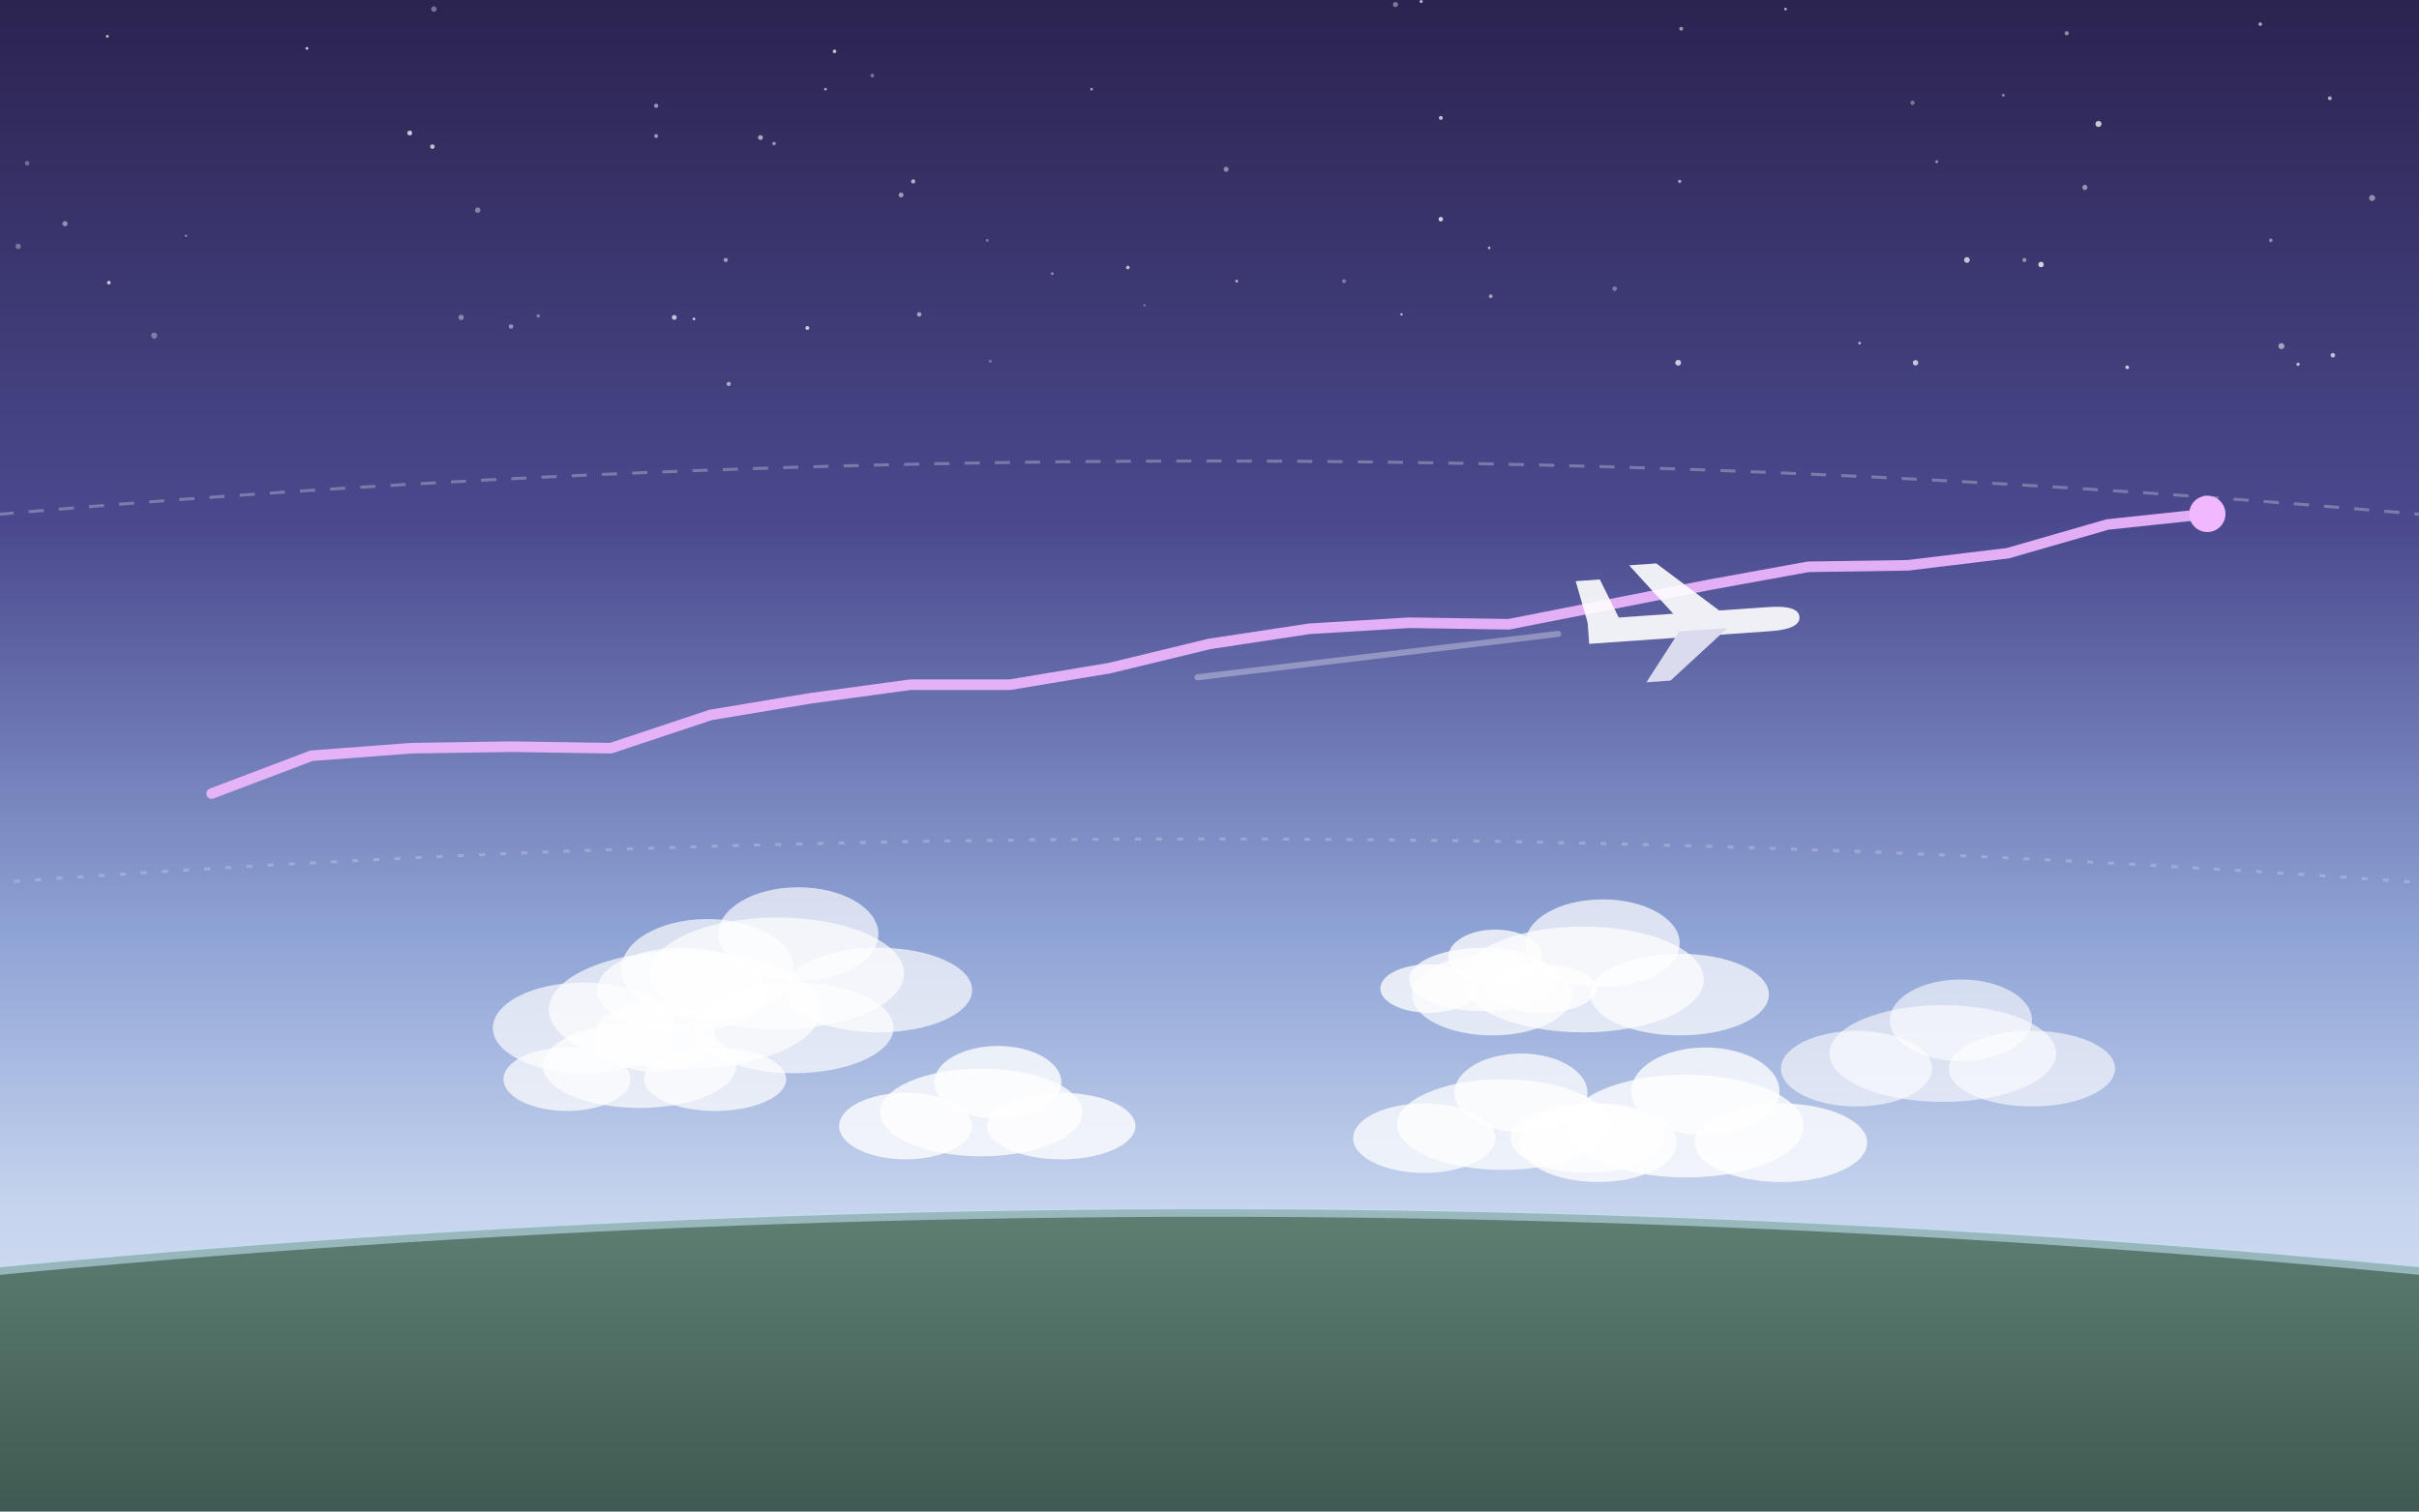
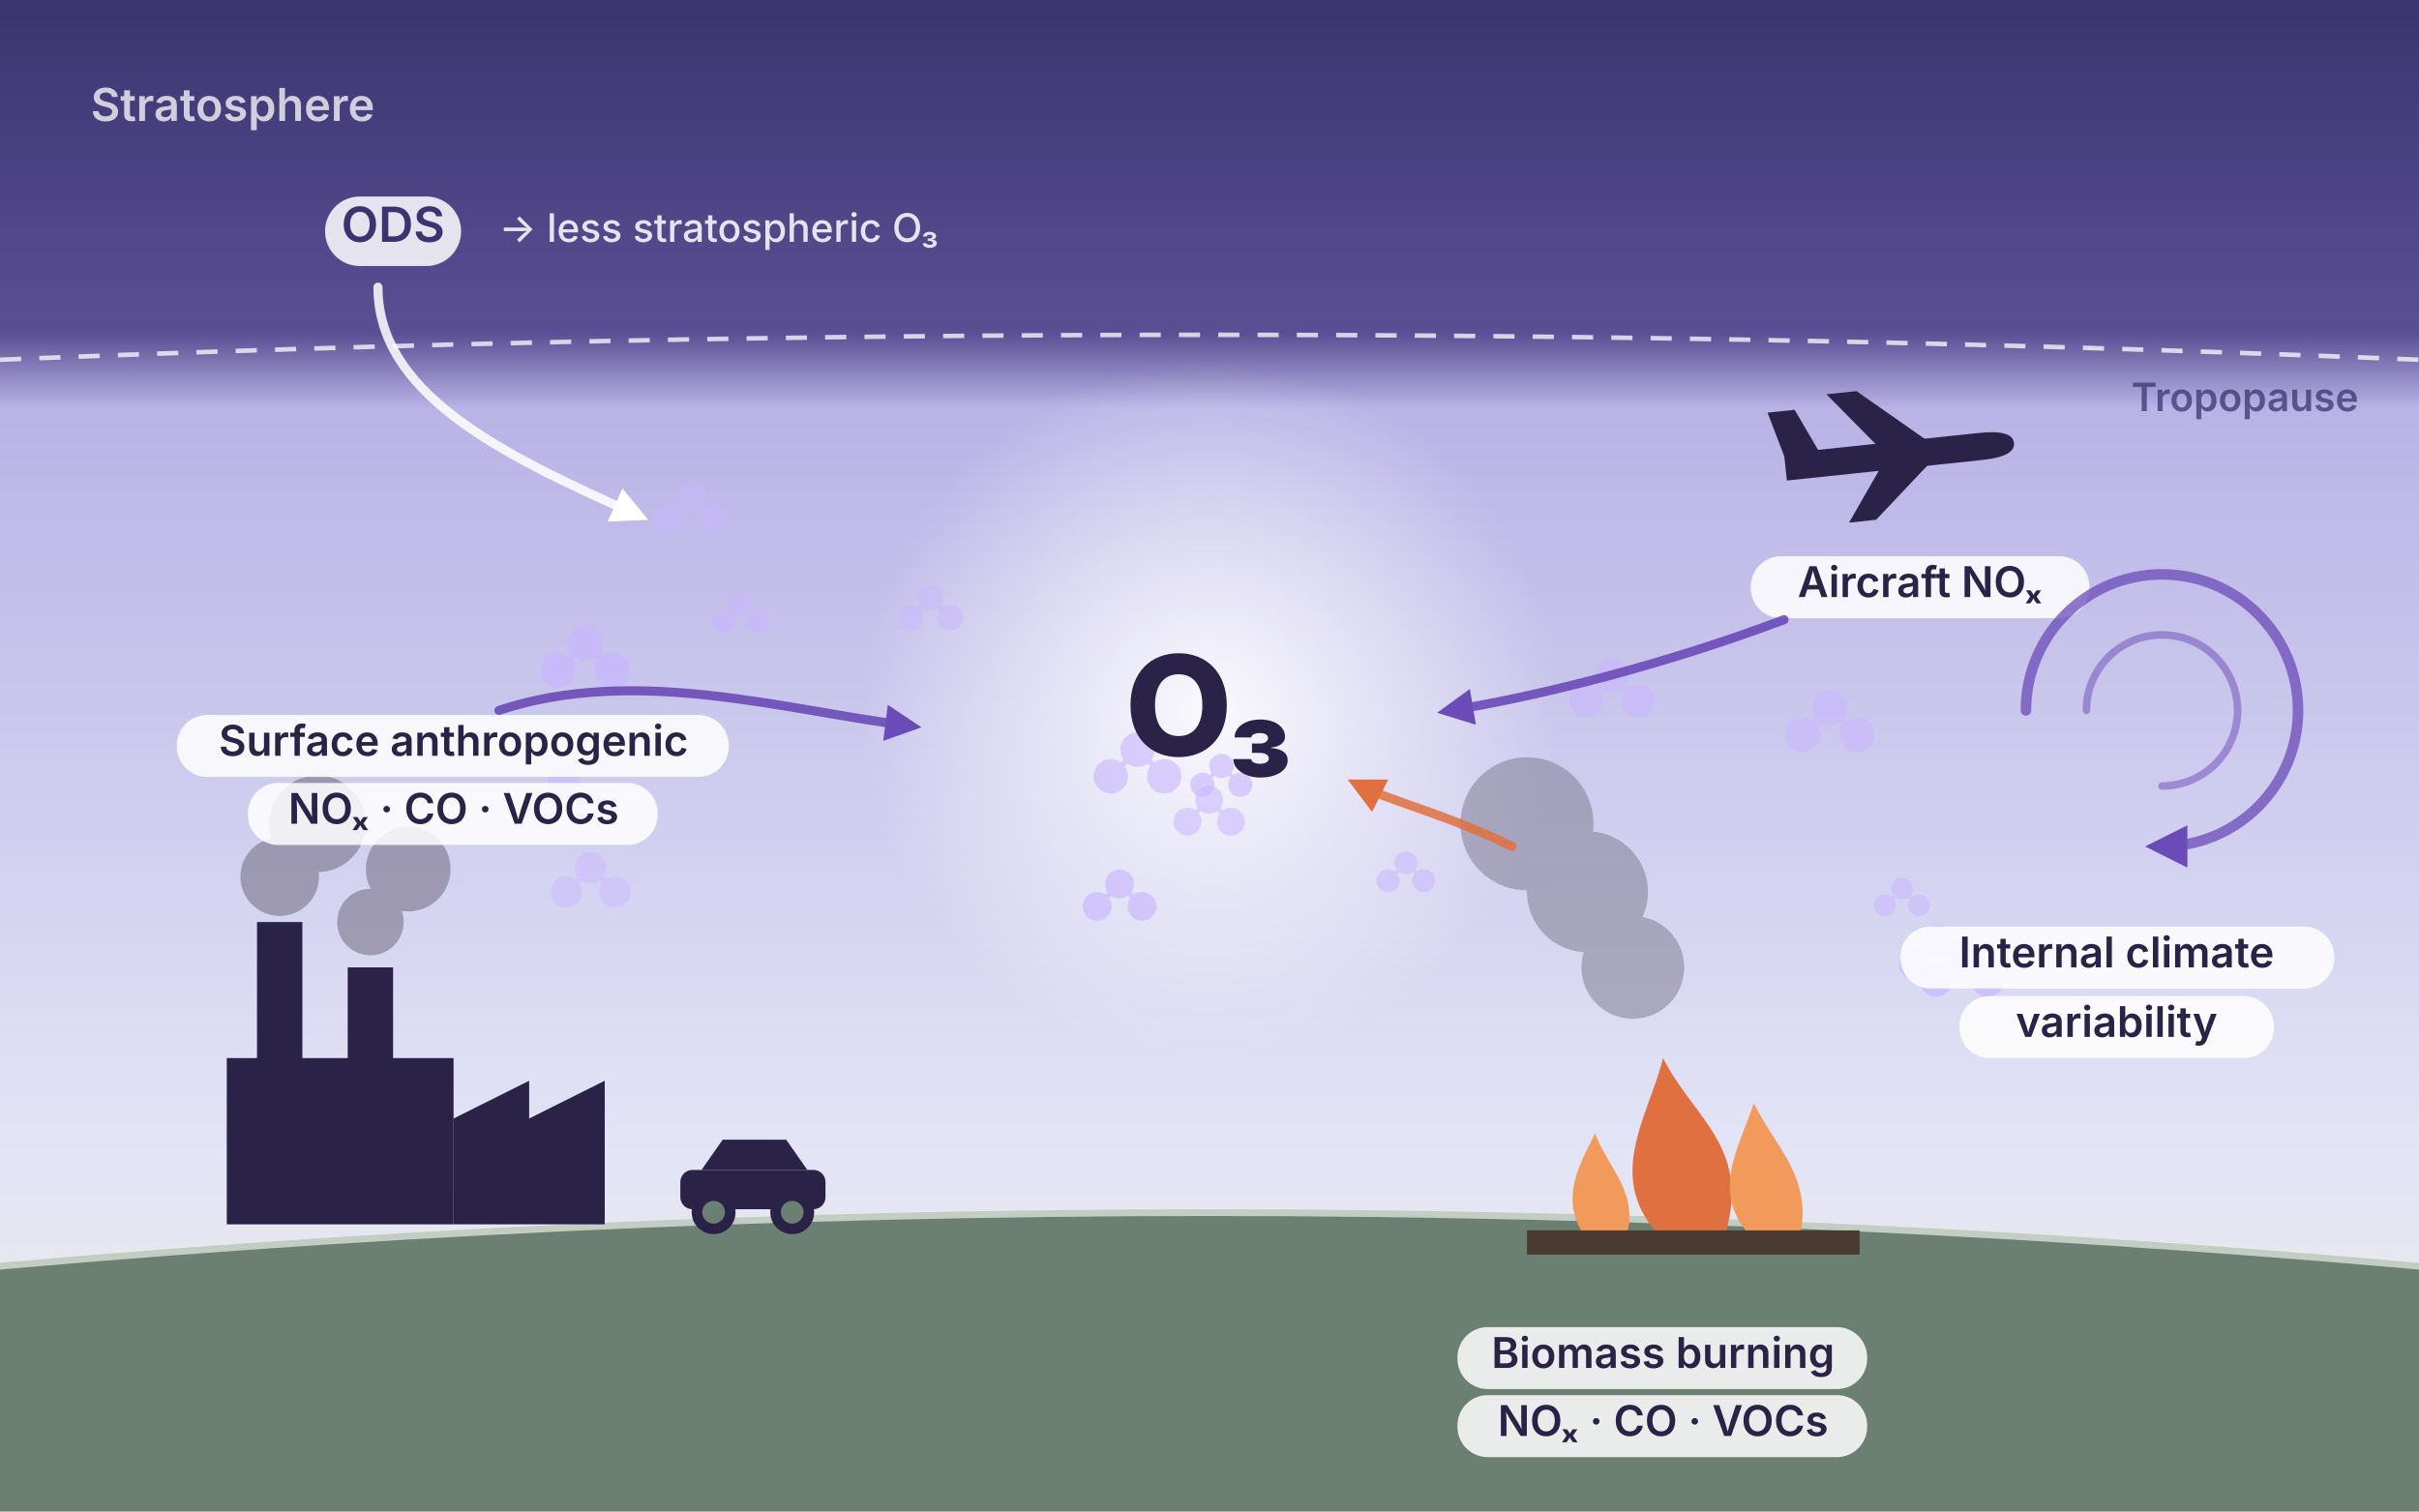
<svg xmlns="http://www.w3.org/2000/svg" viewBox="0 0 1600 1000">
  <defs>
    <linearGradient id="sky" x1="0" y1="0" x2="0" y2="1">
-       <stop offset="0" stop-color="#2b2350" />
-       <stop offset=".35" stop-color="#4b4a8f" />
-       <stop offset=".62" stop-color="#8fa4d6" />
-       <stop offset=".8" stop-color="#c6d4ee" />
-       <stop offset="1" stop-color="#e3e8f5" />
+       <stop offset="0" stop-color="#3c3470" />
+       <stop offset=".22" stop-color="#5a4f94" />
+       <stop offset=".27" stop-color="#b9b3e6" />
+       <stop offset=".75" stop-color="#e2e3f6" />
+       <stop offset="1" stop-color="#f1efe6" />
    </linearGradient>
-     <linearGradient id="earth" x1="0" y1="0" x2="0" y2="1">
-       <stop offset="0" stop-color="#5f7f73" />
-       <stop offset="1" stop-color="#3e5a52" />
-     </linearGradient>
+     <radialGradient id="glow" cx=".5" cy=".5" r=".5">
+       <stop offset="0" stop-color="#ffffff" stop-opacity=".9" />
+       <stop offset="1" stop-color="#ffffff" stop-opacity="0" />
+     </radialGradient>
+     <marker id="ah-6b4bb8" viewBox="0 0 10 10" refX="6" refY="5" markerWidth="4" markerHeight="4" orient="auto">
+       <path d="M0 0 L10 5 L0 10 z" fill="#6b4bb8" />
+     </marker>
+     <marker id="ah-e0703f" viewBox="0 0 10 10" refX="6" refY="5" markerWidth="4" markerHeight="4" orient="auto">
+       <path d="M0 0 L10 5 L0 10 z" fill="#e0703f" />
+     </marker>
+     <marker id="ah-ffffff" viewBox="0 0 10 10" refX="6" refY="5" markerWidth="4" markerHeight="4" orient="auto">
+       <path d="M0 0 L10 5 L0 10 z" fill="#ffffff" />
+     </marker>
+     <marker id="ah-6f6a80" viewBox="0 0 10 10" refX="6" refY="5" markerWidth="4" markerHeight="4" orient="auto">
+       <path d="M0 0 L10 5 L0 10 z" fill="#6f6a80" />
+     </marker>
  </defs>
  <rect width="1600" height="1000" fill="url(#sky)" />
-   <circle cx="1543" cy="235" r="1.5" fill="#fff" opacity="0.66" />
-   <circle cx="338" cy="216" r="1.5" fill="#fff" opacity="0.44" />
-   <circle cx="102" cy="222" r="2.0" fill="#fff" opacity="0.34" />
-   <circle cx="1281" cy="107" r="1.0" fill="#fff" opacity="0.45" />
-   <circle cx="1230" cy="227" r="0.9" fill="#fff" opacity="0.61" />
-   <circle cx="72" cy="187" r="1.2" fill="#fff" opacity="0.74" />
-   <circle cx="1569" cy="131" r="2.0" fill="#fff" opacity="0.45" />
-   <circle cx="123" cy="156" r="0.8" fill="#fff" opacity="0.40" />
-   <circle cx="653" cy="159" r="1.0" fill="#fff" opacity="0.32" />
-   <circle cx="1388" cy="82" r="2.0" fill="#fff" opacity="0.75" />
-   <circle cx="604" cy="120" r="1.4" fill="#fff" opacity="0.62" />
-   <circle cx="953" cy="145" r="1.5" fill="#fff" opacity="0.77" />
-   <circle cx="811" cy="112" r="1.7" fill="#fff" opacity="0.42" />
-   <circle cx="482" cy="254" r="1.4" fill="#fff" opacity="0.57" />
-   <circle cx="18" cy="108" r="1.5" fill="#fff" opacity="0.31" />
-   <circle cx="985" cy="164" r="0.9" fill="#fff" opacity="0.61" />
-   <circle cx="746" cy="177" r="1.2" fill="#fff" opacity="0.65" />
-   <circle cx="1181" cy="6" r="0.9" fill="#fff" opacity="0.64" />
-   <circle cx="1541" cy="65" r="1.3" fill="#fff" opacity="0.60" />
-   <circle cx="512" cy="95" r="1.2" fill="#fff" opacity="0.48" />
-   <circle cx="953" cy="78" r="1.3" fill="#fff" opacity="0.69" />
-   <circle cx="43" cy="148" r="1.7" fill="#fff" opacity="0.46" />
-   <circle cx="356" cy="209" r="1.1" fill="#fff" opacity="0.39" />
-   <circle cx="696" cy="181" r="0.9" fill="#fff" opacity="0.46" />
-   <circle cx="534" cy="217" r="1.3" fill="#fff" opacity="0.73" />
-   <circle cx="271" cy="88" r="1.6" fill="#fff" opacity="0.74" />
-   <circle cx="722" cy="59" r="0.9" fill="#fff" opacity="0.56" />
-   <circle cx="305" cy="210" r="1.8" fill="#fff" opacity="0.39" />
-   <circle cx="446" cy="210" r="1.6" fill="#fff" opacity="0.70" />
-   <circle cx="552" cy="34" r="1.2" fill="#fff" opacity="0.70" />
-   <circle cx="434" cy="90" r="1.3" fill="#fff" opacity="0.51" />
-   <circle cx="655" cy="239" r="1.0" fill="#fff" opacity="0.30" />
-   <circle cx="1509" cy="229" r="2.0" fill="#fff" opacity="0.52" />
-   <circle cx="1520" cy="241" r="1.1" fill="#fff" opacity="0.67" />
-   <circle cx="1339" cy="172" r="1.4" fill="#fff" opacity="0.44" />
-   <circle cx="546" cy="59" r="0.9" fill="#fff" opacity="0.59" />
-   <circle cx="459" cy="211" r="0.9" fill="#fff" opacity="0.75" />
-   <circle cx="1110" cy="240" r="1.9" fill="#fff" opacity="0.75" />
-   <circle cx="923" cy="3" r="1.7" fill="#fff" opacity="0.39" />
-   <circle cx="480" cy="172" r="1.4" fill="#fff" opacity="0.51" />
-   <circle cx="1502" cy="159" r="1.2" fill="#fff" opacity="0.43" />
-   <circle cx="1379" cy="124" r="1.7" fill="#fff" opacity="0.48" />
-   <circle cx="316" cy="139" r="1.8" fill="#fff" opacity="0.39" />
-   <circle cx="1267" cy="240" r="1.8" fill="#fff" opacity="0.71" />
-   <circle cx="12" cy="163" r="1.8" fill="#fff" opacity="0.32" />
-   <circle cx="434" cy="70" r="1.4" fill="#fff" opacity="0.51" />
-   <circle cx="757" cy="202" r="0.8" fill="#fff" opacity="0.33" />
-   <circle cx="203" cy="32" r="0.9" fill="#fff" opacity="0.79" />
-   <circle cx="1367" cy="22" r="1.4" fill="#fff" opacity="0.46" />
-   <circle cx="503" cy="91" r="1.6" fill="#fff" opacity="0.59" />
-   <circle cx="577" cy="50" r="1.2" fill="#fff" opacity="0.36" />
-   <circle cx="889" cy="186" r="1.3" fill="#fff" opacity="0.34" />
-   <circle cx="286" cy="97" r="1.5" fill="#fff" opacity="0.69" />
-   <circle cx="608" cy="208" r="1.5" fill="#fff" opacity="0.52" />
-   <circle cx="596" cy="129" r="1.6" fill="#fff" opacity="0.51" />
-   <circle cx="1111" cy="120" r="1.1" fill="#fff" opacity="0.57" />
-   <circle cx="1112" cy="19" r="1.3" fill="#fff" opacity="0.51" />
-   <circle cx="1407" cy="243" r="1.2" fill="#fff" opacity="0.75" />
-   <circle cx="1265" cy="68" r="1.4" fill="#fff" opacity="0.36" />
-   <circle cx="1301" cy="172" r="1.9" fill="#fff" opacity="0.70" />
-   <circle cx="1068" cy="191" r="1.5" fill="#fff" opacity="0.35" />
-   <circle cx="940" cy="1" r="1.0" fill="#fff" opacity="0.69" />
-   <circle cx="71" cy="24" r="0.9" fill="#fff" opacity="0.74" />
-   <circle cx="287" cy="6" r="1.8" fill="#fff" opacity="0.36" />
-   <circle cx="1350" cy="175" r="1.8" fill="#fff" opacity="0.78" />
-   <circle cx="927" cy="208" r="0.8" fill="#fff" opacity="0.68" />
-   <circle cx="818" cy="186" r="0.9" fill="#fff" opacity="0.67" />
-   <circle cx="1495" cy="16" r="1.2" fill="#fff" opacity="0.58" />
-   <circle cx="1325" cy="63" r="1.0" fill="#fff" opacity="0.42" />
-   <circle cx="986" cy="196" r="1.3" fill="#fff" opacity="0.48" />
-   <path d="M-200 360 Q800 250 1800 360" fill="none" stroke="#ffffff" stroke-opacity=".28" stroke-width="2" stroke-dasharray="10 10" />
-   <path d="M-200 600 Q800 510 1800 600" fill="none" stroke="#ffffff" stroke-opacity=".22" stroke-width="2" stroke-dasharray="4 10" />
-   <polyline points="140,525 206,500 272,495 338,494 404,495 470,473 536,462 602,453 668,453 734,442 800,426 866,416 932,412 998,413 1064,400 1130,387 1196,375 1262,374 1328,366 1394,347 1460,340" fill="none" stroke="#f2b8ff" stroke-width="7" stroke-linecap="round" stroke-linejoin="round" opacity=".9" />
-   <circle cx="1460" cy="340" r="12" fill="#f2b8ff" />
-   <g transform="translate(1050 410) rotate(-4)" opacity=".9">
-     <path d="M0 0 L120 0 Q140 0 140 8 Q140 16 120 16 L0 16 Z" fill="#ffffff" />
-     <path d="M60 4 L30 -34 L48 -34 L92 4 Z" fill="#ffffff" />
-     <path d="M60 12 L36 44 L52 44 L92 12 Z" fill="#e8e8f6" />
-     <path d="M0 2 L-6 -26 L10 -26 L22 3 Z" fill="#ffffff" />
-     <line x1="-20" y1="8" x2="-260" y2="20" stroke="#ffffff" stroke-opacity=".35" stroke-width="4" stroke-linecap="round" />
-   </g>
-   <ellipse cx="423" cy="705" rx="64" ry="28" fill="#ffffff" opacity="0.701" />
-   <ellipse cx="375" cy="714" rx="42" ry="21" fill="#ffffff" opacity="0.701" />
-   <ellipse cx="473" cy="714" rx="47" ry="21" fill="#ffffff" opacity="0.701" />
-   <ellipse cx="433" cy="686" rx="40" ry="23" fill="#ffffff" opacity="0.701" />
-   <ellipse cx="981" cy="648" rx="49" ry="21" fill="#ffffff" opacity="0.759" />
-   <ellipse cx="945" cy="654" rx="32" ry="16" fill="#ffffff" opacity="0.759" />
-   <ellipse cx="1020" cy="654" rx="36" ry="16" fill="#ffffff" opacity="0.759" />
-   <ellipse cx="989" cy="633" rx="31" ry="18" fill="#ffffff" opacity="0.759" />
-   <ellipse cx="453" cy="668" rx="90" ry="39" fill="#ffffff" opacity="0.668" />
-   <ellipse cx="386" cy="680" rx="60" ry="30" fill="#ffffff" opacity="0.668" />
-   <ellipse cx="525" cy="680" rx="66" ry="30" fill="#ffffff" opacity="0.668" />
-   <ellipse cx="468" cy="641" rx="57" ry="33" fill="#ffffff" opacity="0.668" />
-   <ellipse cx="1285" cy="697" rx="75" ry="32" fill="#ffffff" opacity="0.588" />
-   <ellipse cx="1228" cy="707" rx="50" ry="25" fill="#ffffff" opacity="0.588" />
-   <ellipse cx="1344" cy="707" rx="55" ry="25" fill="#ffffff" opacity="0.588" />
-   <ellipse cx="1297" cy="675" rx="47" ry="27" fill="#ffffff" opacity="0.588" />
-   <ellipse cx="994" cy="744" rx="70" ry="30" fill="#ffffff" opacity="0.735" />
-   <ellipse cx="942" cy="753" rx="47" ry="23" fill="#ffffff" opacity="0.735" />
-   <ellipse cx="1050" cy="753" rx="51" ry="23" fill="#ffffff" opacity="0.735" />
-   <ellipse cx="1006" cy="723" rx="44" ry="26" fill="#ffffff" opacity="0.735" />
-   <ellipse cx="1047" cy="648" rx="80" ry="35" fill="#ffffff" opacity="0.698" />
-   <ellipse cx="987" cy="658" rx="53" ry="27" fill="#ffffff" opacity="0.698" />
-   <ellipse cx="1111" cy="658" rx="59" ry="27" fill="#ffffff" opacity="0.698" />
-   <ellipse cx="1060" cy="624" rx="51" ry="29" fill="#ffffff" opacity="0.698" />
-   <ellipse cx="514" cy="644" rx="84" ry="37" fill="#ffffff" opacity="0.668" />
-   <ellipse cx="451" cy="655" rx="56" ry="28" fill="#ffffff" opacity="0.668" />
-   <ellipse cx="581" cy="655" rx="62" ry="28" fill="#ffffff" opacity="0.668" />
-   <ellipse cx="528" cy="618" rx="53" ry="31" fill="#ffffff" opacity="0.668" />
-   <ellipse cx="1115" cy="745" rx="78" ry="34" fill="#ffffff" opacity="0.78" />
-   <ellipse cx="1057" cy="756" rx="52" ry="26" fill="#ffffff" opacity="0.78" />
-   <ellipse cx="1178" cy="756" rx="57" ry="26" fill="#ffffff" opacity="0.78" />
-   <ellipse cx="1128" cy="722" rx="49" ry="29" fill="#ffffff" opacity="0.78" />
-   <ellipse cx="649" cy="736" rx="67" ry="29" fill="#ffffff" opacity="0.784" />
-   <ellipse cx="599" cy="745" rx="44" ry="22" fill="#ffffff" opacity="0.784" />
-   <ellipse cx="702" cy="745" rx="49" ry="22" fill="#ffffff" opacity="0.784" />
-   <ellipse cx="660" cy="716" rx="42" ry="24" fill="#ffffff" opacity="0.784" />
-   <path d="M-200 1000 L-200 860 Q800 740 1800 860 L1800 1000 Z" fill="url(#earth)" />
-   <path d="M-200 862 Q800 742 1800 862" fill="none" stroke="#bfe0f0" stroke-opacity=".6" stroke-width="6" />
+   <path d="M0 238 Q800 205 1600 238" fill="none" stroke="#ffffff" stroke-opacity=".75" stroke-width="3" stroke-dasharray="14 12" />
+   <text x="1560" y="272" font-family="Inter, Helvetica, Arial, sans-serif" font-size="26" font-weight="600" fill="#3c3470" fill-opacity="0.75" text-anchor="end">Tropopause</text>
+   <text x="60" y="80" font-family="Inter, Helvetica, Arial, sans-serif" font-size="30" font-weight="600" fill="#ffffff" fill-opacity="0.75" text-anchor="start">Stratosphere</text>
+   <rect x="215" y="130" width="90" height="46" rx="23" fill="#ffffff" fill-opacity="0.85" />
+   <text x="260" y="160" font-family="Inter, Helvetica, Arial, sans-serif" font-size="32" font-weight="600" fill="#3c3470" fill-opacity="1" text-anchor="middle">ODS</text>
+   <text x="330" y="160" font-family="Inter, Helvetica, Arial, sans-serif" font-size="26" font-weight="500" fill="#ffffff" fill-opacity="0.85" text-anchor="start">→ less stratospheric O₃</text>
+   <path d="M250 190 C 250 260, 330 300, 420 340" fill="none" stroke="#ffffff" stroke-width="6" stroke-opacity="0.85" stroke-linecap="round" marker-end="url(#ah-ffffff)" />
+   <text x="470" y="214" font-family="Inter, Helvetica, Arial, sans-serif" font-size="24" font-weight="500" fill="#ffffff" fill-opacity="0.0" text-anchor="start">Stratosphere–troposphere exchange</text>
+   <circle cx="800" cy="470" r="230" fill="url(#glow)" />
+   <g opacity="0.613">
+     <line x1="734.71" y1="513.626" x2="752.38" y2="495.957" stroke="#c9b6ff" stroke-width="3.786" />
+     <line x1="752.38" y1="495.957" x2="770.049" y2="513.626" stroke="#c9b6ff" stroke-width="3.786" />
+     <circle cx="734.71" cy="513.626" r="11.359" fill="#c9b6ff" />
+     <circle cx="752.38" cy="495.957" r="11.359" fill="#c9b6ff" />
+     <circle cx="770.049" cy="513.626" r="11.359" fill="#c9b6ff" />
+   </g>
+   <g opacity="0.629">
+     <line x1="795.349" y1="519.228" x2="807.841" y2="506.735" stroke="#c9b6ff" stroke-width="2.677" />
+     <line x1="807.841" y1="506.735" x2="820.334" y2="519.228" stroke="#c9b6ff" stroke-width="2.677" />
+     <circle cx="795.349" cy="519.228" r="8.031" fill="#c9b6ff" />
+     <circle cx="807.841" cy="506.735" r="8.031" fill="#c9b6ff" />
+     <circle cx="820.334" cy="519.228" r="8.031" fill="#c9b6ff" />
+   </g>
+   <g opacity="0.556">
+     <line x1="918.024" y1="582.599" x2="929.883" y2="570.74" stroke="#c9b6ff" stroke-width="2.541" />
+     <line x1="929.883" y1="570.74" x2="941.742" y2="582.599" stroke="#c9b6ff" stroke-width="2.541" />
+     <circle cx="918.024" cy="582.599" r="7.624" fill="#c9b6ff" />
+     <circle cx="929.883" cy="570.74" r="7.624" fill="#c9b6ff" />
+     <circle cx="941.742" cy="582.599" r="7.624" fill="#c9b6ff" />
+   </g>
+   <g opacity="0.465">
+     <line x1="374.616" y1="590.164" x2="390.671" y2="574.109" stroke="#c9b6ff" stroke-width="3.44" />
+     <line x1="390.671" y1="574.109" x2="406.725" y2="590.164" stroke="#c9b6ff" stroke-width="3.44" />
+     <circle cx="374.616" cy="590.164" r="10.32" fill="#c9b6ff" />
+     <circle cx="390.671" cy="574.109" r="10.32" fill="#c9b6ff" />
+     <circle cx="406.725" cy="590.164" r="10.32" fill="#c9b6ff" />
+   </g>
+   <g opacity="0.665">
+     <line x1="1266.416" y1="638.091" x2="1282.193" y2="622.313" stroke="#c9b6ff" stroke-width="3.381" />
+     <line x1="1282.193" y1="622.313" x2="1297.971" y2="638.091" stroke="#c9b6ff" stroke-width="3.381" />
+     <circle cx="1266.416" cy="638.091" r="10.143" fill="#c9b6ff" />
+     <circle cx="1282.193" cy="622.313" r="10.143" fill="#c9b6ff" />
+     <circle cx="1297.971" cy="638.091" r="10.143" fill="#c9b6ff" />
+   </g>
+   <g opacity="0.471">
+     <line x1="442.595" y1="343.164" x2="457.494" y2="328.265" stroke="#c9b6ff" stroke-width="3.193" />
+     <line x1="457.494" y1="328.265" x2="472.393" y2="343.164" stroke="#c9b6ff" stroke-width="3.193" />
+     <circle cx="442.595" cy="343.164" r="9.578" fill="#c9b6ff" />
+     <circle cx="457.494" cy="328.265" r="9.578" fill="#c9b6ff" />
+     <circle cx="472.393" cy="343.164" r="9.578" fill="#c9b6ff" />
+   </g>
+   <g opacity="0.612">
+     <line x1="478.798" y1="411.523" x2="490.208" y2="400.112" stroke="#c9b6ff" stroke-width="2.445" />
+     <line x1="490.208" y1="400.112" x2="501.619" y2="411.523" stroke="#c9b6ff" stroke-width="2.445" />
+     <circle cx="478.798" cy="411.523" r="7.335" fill="#c9b6ff" />
+     <circle cx="490.208" cy="400.112" r="7.335" fill="#c9b6ff" />
+     <circle cx="501.619" cy="411.523" r="7.335" fill="#c9b6ff" />
+   </g>
+   <g opacity="0.674">
+     <line x1="725.697" y1="599.629" x2="740.531" y2="584.795" stroke="#c9b6ff" stroke-width="3.179" />
+     <line x1="740.531" y1="584.795" x2="755.365" y2="599.629" stroke="#c9b6ff" stroke-width="3.179" />
+     <circle cx="725.697" cy="599.629" r="9.536" fill="#c9b6ff" />
+     <circle cx="740.531" cy="584.795" r="9.536" fill="#c9b6ff" />
+     <circle cx="755.365" cy="599.629" r="9.536" fill="#c9b6ff" />
+   </g>
+   <g opacity="0.547">
+     <line x1="785.372" y1="543.589" x2="799.773" y2="529.187" stroke="#c9b6ff" stroke-width="3.086" />
+     <line x1="799.773" y1="529.187" x2="814.174" y2="543.589" stroke="#c9b6ff" stroke-width="3.086" />
+     <circle cx="785.372" cy="543.589" r="9.258" fill="#c9b6ff" />
+     <circle cx="799.773" cy="529.187" r="9.258" fill="#c9b6ff" />
+     <circle cx="814.174" cy="543.589" r="9.258" fill="#c9b6ff" />
+   </g>
+   <g opacity="0.698">
+     <line x1="1280.575" y1="648.425" x2="1297.656" y2="631.344" stroke="#c9b6ff" stroke-width="3.66" />
+     <line x1="1297.656" y1="631.344" x2="1314.738" y2="648.425" stroke="#c9b6ff" stroke-width="3.66" />
+     <circle cx="1280.575" cy="648.425" r="10.981" fill="#c9b6ff" />
+     <circle cx="1297.656" cy="631.344" r="10.981" fill="#c9b6ff" />
+     <circle cx="1314.738" cy="648.425" r="10.981" fill="#c9b6ff" />
+   </g>
+   <g opacity="0.475">
+     <line x1="602.054" y1="408.753" x2="615.277" y2="395.529" stroke="#c9b6ff" stroke-width="2.834" />
+     <line x1="615.277" y1="395.529" x2="628.5" y2="408.753" stroke="#c9b6ff" stroke-width="2.834" />
+     <circle cx="602.054" cy="408.753" r="8.501" fill="#c9b6ff" />
+     <circle cx="615.277" cy="395.529" r="8.501" fill="#c9b6ff" />
+     <circle cx="628.5" cy="408.753" r="8.501" fill="#c9b6ff" />
+   </g>
+   <g opacity="0.585">
+     <line x1="1049.162" y1="463.91" x2="1066.288" y2="446.784" stroke="#c9b6ff" stroke-width="3.67" />
+     <line x1="1066.288" y1="446.784" x2="1083.414" y2="463.91" stroke="#c9b6ff" stroke-width="3.67" />
+     <circle cx="1049.162" cy="463.91" r="11.01" fill="#c9b6ff" />
+     <circle cx="1066.288" cy="446.784" r="11.01" fill="#c9b6ff" />
+     <circle cx="1083.414" cy="463.91" r="11.01" fill="#c9b6ff" />
+   </g>
+   <g opacity="0.523">
+     <line x1="1246.839" y1="599.068" x2="1258.042" y2="587.864" stroke="#c9b6ff" stroke-width="2.401" />
+     <line x1="1258.042" y1="587.864" x2="1269.246" y2="599.068" stroke="#c9b6ff" stroke-width="2.401" />
+     <circle cx="1246.839" cy="599.068" r="7.202" fill="#c9b6ff" />
+     <circle cx="1258.042" cy="587.864" r="7.202" fill="#c9b6ff" />
+     <circle cx="1269.246" cy="599.068" r="7.202" fill="#c9b6ff" />
+   </g>
+   <g opacity="0.589">
+     <line x1="1192.209" y1="486.017" x2="1210.272" y2="467.955" stroke="#c9b6ff" stroke-width="3.871" />
+     <line x1="1210.272" y1="467.955" x2="1228.334" y2="486.017" stroke="#c9b6ff" stroke-width="3.871" />
+     <circle cx="1192.209" cy="486.017" r="11.612" fill="#c9b6ff" />
+     <circle cx="1210.272" cy="467.955" r="11.612" fill="#c9b6ff" />
+     <circle cx="1228.334" cy="486.017" r="11.612" fill="#c9b6ff" />
+   </g>
+   <g opacity="0.544">
+     <line x1="356.389" y1="534.645" x2="373.038" y2="517.995" stroke="#c9b6ff" stroke-width="3.568" />
+     <line x1="373.038" y1="517.995" x2="389.688" y2="534.645" stroke="#c9b6ff" stroke-width="3.568" />
+     <circle cx="356.389" cy="534.645" r="10.703" fill="#c9b6ff" />
+     <circle cx="373.038" cy="517.995" r="10.703" fill="#c9b6ff" />
+     <circle cx="389.688" cy="534.645" r="10.703" fill="#c9b6ff" />
+   </g>
+   <g opacity="0.715">
+     <line x1="369.196" y1="443.358" x2="387.144" y2="425.409" stroke="#c9b6ff" stroke-width="3.846" />
+     <line x1="387.144" y1="425.409" x2="405.093" y2="443.358" stroke="#c9b6ff" stroke-width="3.846" />
+     <circle cx="369.196" cy="443.358" r="11.538" fill="#c9b6ff" />
+     <circle cx="387.144" cy="425.409" r="11.538" fill="#c9b6ff" />
+     <circle cx="405.093" cy="443.358" r="11.538" fill="#c9b6ff" />
+   </g>
+   <text x="800" y="500" font-family="Inter, Helvetica, Arial, sans-serif" font-size="92" font-weight="800" fill="#2a2347" fill-opacity="1" text-anchor="middle">O₃</text>
+   <g transform="translate(1180 300) rotate(-6)">
+     <path d="M0 0 L130 0 Q152 0 152 9 Q152 18 130 18 L0 18 Z" fill="#2a2347" />
+     <path d="M64 4 L32 -36 L52 -36 L98 4 Z" fill="#2a2347" />
+     <path d="M64 14 L38 50 L56 50 L98 14 Z" fill="#2a2347" />
+     <path d="M0 2 L-8 -28 L10 -28 L24 3 Z" fill="#2a2347" />
+   </g>
+   <rect x="1158" y="368" width="224" height="41" rx="20" fill="#ffffff" fill-opacity="0.85" />
+   <text x="1270" y="395" font-family="Inter, Helvetica, Arial, sans-serif" font-size="28" font-weight="600" fill="#2a2347" fill-opacity="1" text-anchor="middle">Aircraft NOₓ</text>
+   <path d="M1180 410 C 1100 440, 1020 460, 960 470" fill="none" stroke="#6b4bb8" stroke-width="6" stroke-opacity="0.9" stroke-linecap="round" marker-end="url(#ah-6b4bb8)" />
+   <g transform="translate(1430 470)">
+     <path d="M-90 0 a90 90 0 1 1 90 90" fill="none" stroke="#6b4bb8" stroke-width="7" stroke-opacity=".75" stroke-linecap="round" marker-end="url(#ah-6b4bb8)" />
+     <path d="M-50 0 a50 50 0 1 1 50 50" fill="none" stroke="#6b4bb8" stroke-width="5" stroke-opacity=".5" stroke-linecap="round" />
+   </g>
+   <rect x="1257" y="613" width="287" height="41" rx="20" fill="#ffffff" fill-opacity="0.85" />
+   <text x="1400" y="640" font-family="Inter, Helvetica, Arial, sans-serif" font-size="28" font-weight="600" fill="#2a2347" fill-opacity="1" text-anchor="middle">Internal climate</text>
+   <rect x="1296" y="659" width="208" height="41" rx="20" fill="#ffffff" fill-opacity="0.85" />
+   <text x="1400" y="686" font-family="Inter, Helvetica, Arial, sans-serif" font-size="28" font-weight="600" fill="#2a2347" fill-opacity="1" text-anchor="middle">variability</text>
+   <path d="M-50 1000 L-50 840 Q800 760 1650 840 L1650 1000 Z" fill="#6b7f72" />
+   <path d="M-50 842 Q800 762 1650 842" fill="none" stroke="#e9efe6" stroke-opacity=".7" stroke-width="5" />
+   <g fill="#2a2347">
+     <rect x="150" y="700" width="150" height="110" />
+     <rect x="170" y="610" width="30" height="100" />
+     <rect x="230" y="640" width="30" height="70" />
+     <path d="M300 810 L300 740 L350 715 L350 740 L400 715 L400 810 Z" />
+   </g>
+   <g fill="#6f6a80" opacity=".55">
+     <circle cx="185" cy="580" r="26" />
+     <circle cx="210" cy="545" r="32" />
+     <circle cx="245" cy="610" r="22" />
+     <circle cx="270" cy="575" r="28" />
+   </g>
+   <g transform="translate(450 800)" fill="#2a2347">
+     <rect x="0" y="-26" width="96" height="26" rx="8" />
+     <path d="M14 -26 L28 -46 L70 -46 L84 -26 Z" />
+     <circle cx="22" cy="2" r="11" fill="#6b7f72" stroke="#2a2347" stroke-width="7" />
+     <circle cx="74" cy="2" r="11" fill="#6b7f72" stroke="#2a2347" stroke-width="7" />
+   </g>
+   <rect x="117" y="473" width="365" height="41" rx="20" fill="#ffffff" fill-opacity="0.85" />
+   <text x="300" y="500" font-family="Inter, Helvetica, Arial, sans-serif" font-size="28" font-weight="600" fill="#2a2347" fill-opacity="1" text-anchor="middle">Surface anthropogenic</text>
+   <rect x="164" y="518" width="271" height="41" rx="20" fill="#ffffff" fill-opacity="0.85" />
+   <text x="300" y="545" font-family="Inter, Helvetica, Arial, sans-serif" font-size="28" font-weight="600" fill="#2a2347" fill-opacity="1" text-anchor="middle">NOₓ · CO · VOCs</text>
+   <path d="M330 470 C 420 440, 520 470, 600 480" fill="none" stroke="#6b4bb8" stroke-width="6" stroke-opacity="0.9" stroke-linecap="round" marker-end="url(#ah-6b4bb8)" />
+   <g transform="translate(1100 820)">
+     <path d="M0 0 C -40 -40, -10 -80, 0 -120 C 20 -80, 60 -60, 40 0 Z" fill="#e0703f" />
+     <path d="M60 0 C 30 -30, 50 -60, 60 -90 C 75 -60, 100 -40, 90 0 Z" fill="#f29a5c" />
+     <path d="M-50 0 C -70 -25, -55 -50, -45 -70 C -35 -45, -15 -30, -25 0 Z" fill="#f29a5c" />
+     <path d="M-90 10 L130 10 L130 -6 L-90 -6 Z" fill="#4b3a2f" />
+   </g>
+   <g fill="#6f6a80" opacity=".45">
+     <circle cx="1080" cy="640" r="34" />
+     <circle cx="1050" cy="590" r="40" />
+     <circle cx="1010" cy="545" r="44" />
+   </g>
+   <rect x="964" y="878" width="271" height="41" rx="20" fill="#ffffff" fill-opacity="0.85" />
+   <text x="1100" y="905" font-family="Inter, Helvetica, Arial, sans-serif" font-size="28" font-weight="600" fill="#2a2347" fill-opacity="1" text-anchor="middle">Biomass burning</text>
+   <rect x="964" y="923" width="271" height="41" rx="20" fill="#ffffff" fill-opacity="0.85" />
+   <text x="1100" y="950" font-family="Inter, Helvetica, Arial, sans-serif" font-size="28" font-weight="600" fill="#2a2347" fill-opacity="1" text-anchor="middle">NOₓ · CO · VOCs</text>
+   <path d="M1000 560 C 960 540, 920 530, 900 520" fill="none" stroke="#e0703f" stroke-width="6" stroke-opacity="0.85" stroke-linecap="round" marker-end="url(#ah-e0703f)" />
</svg>
